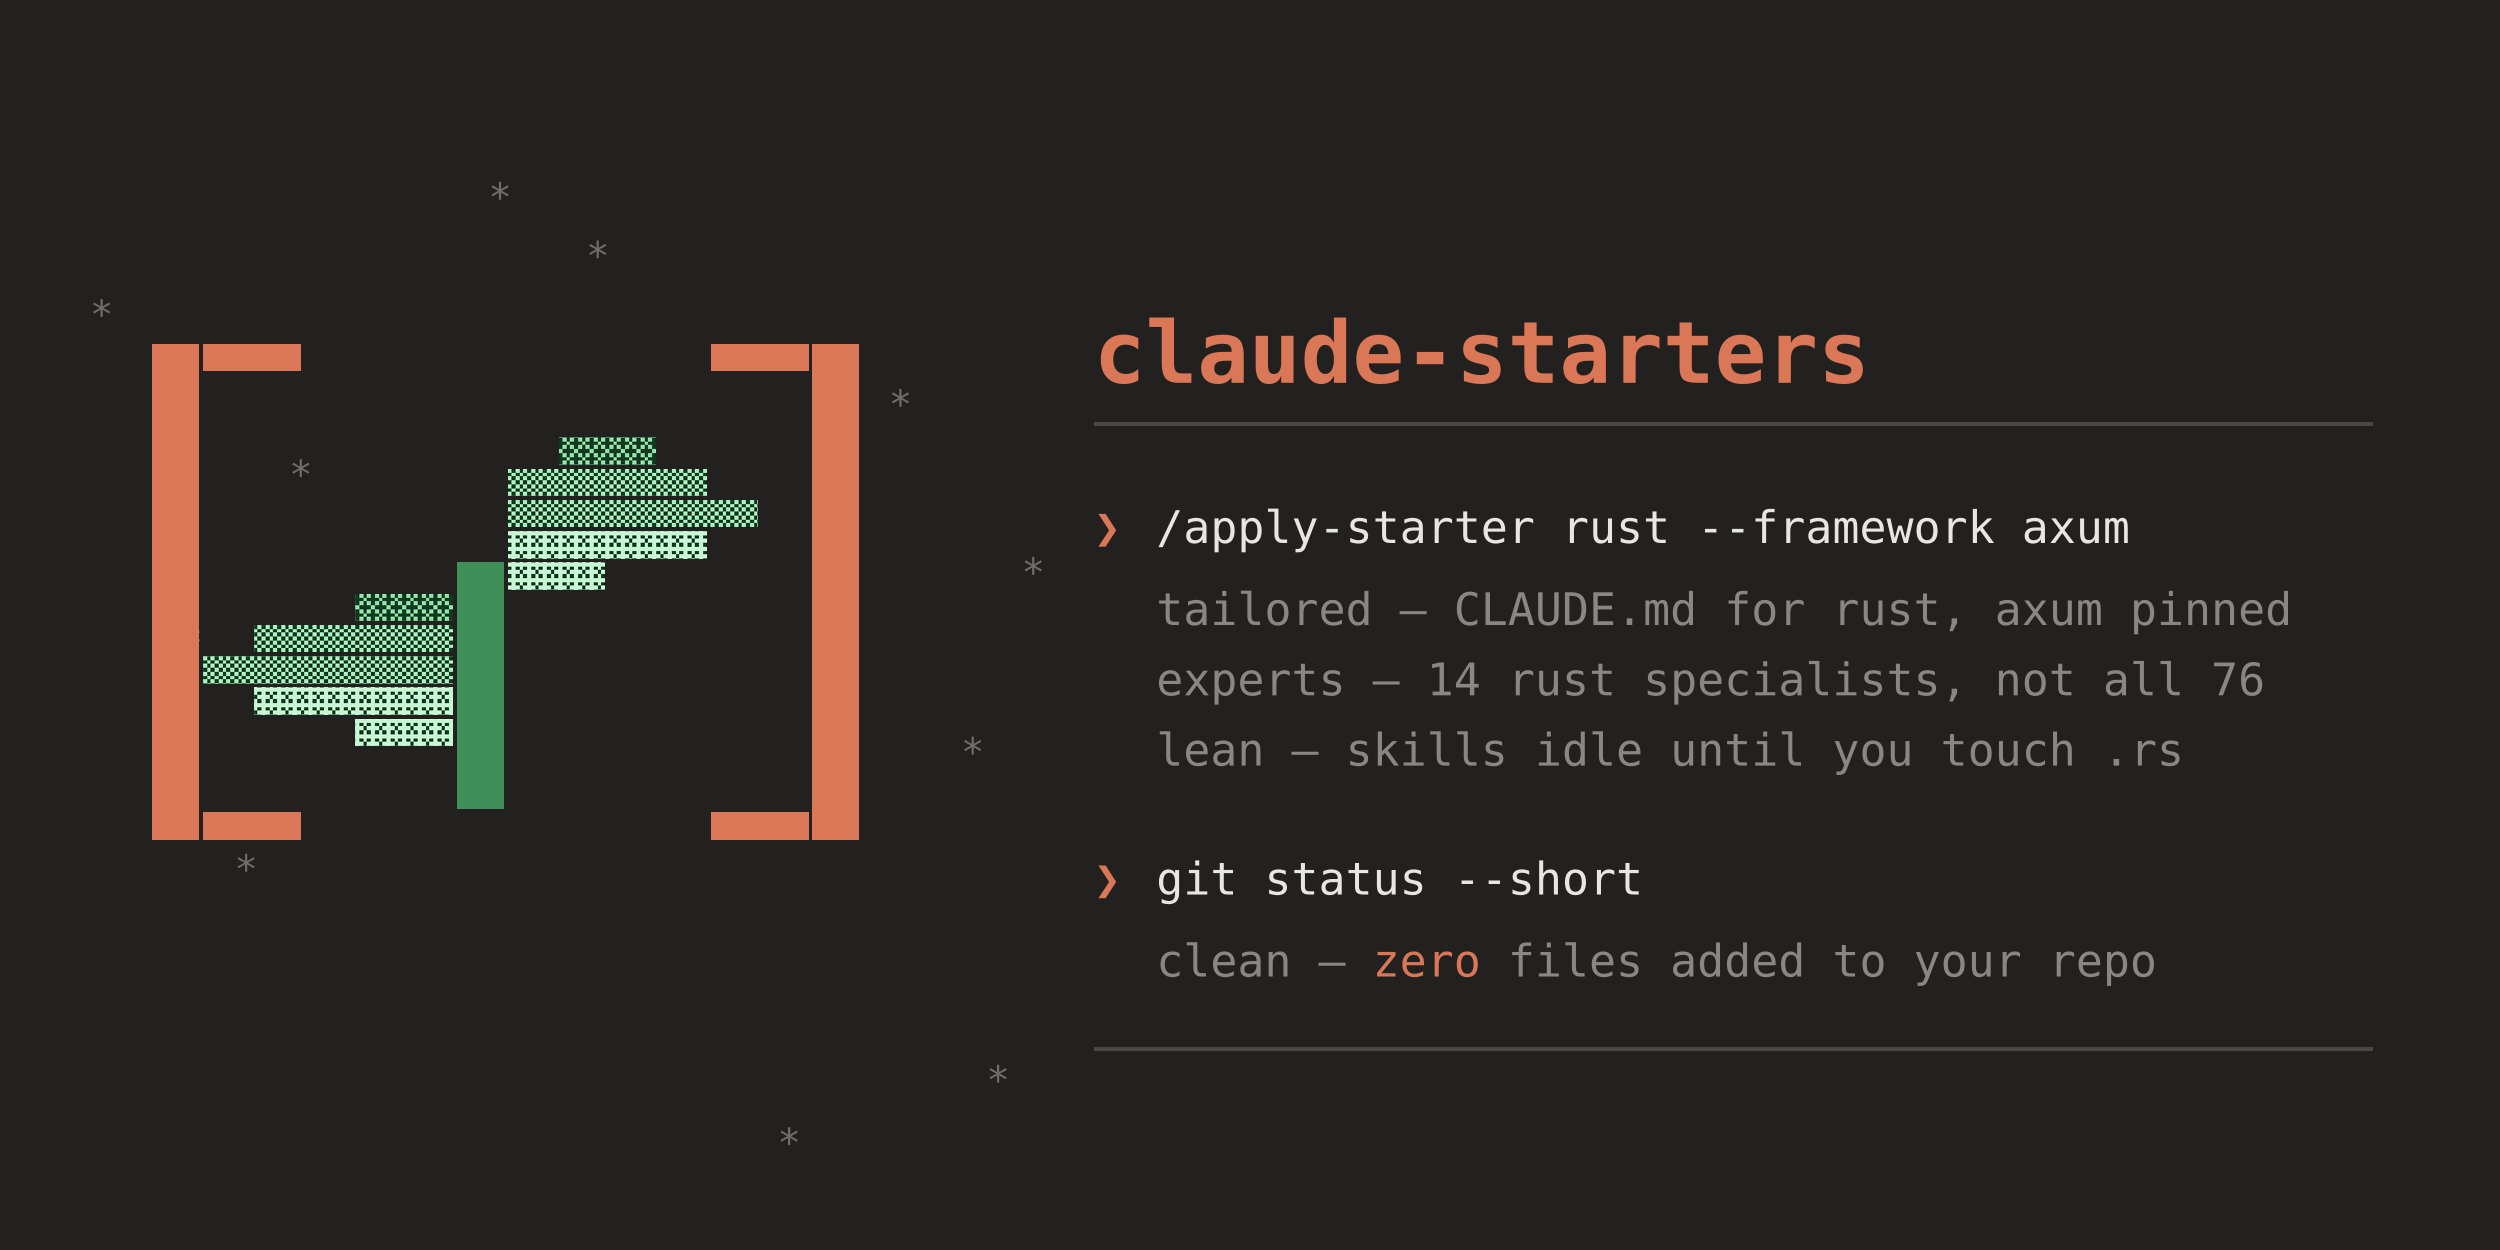
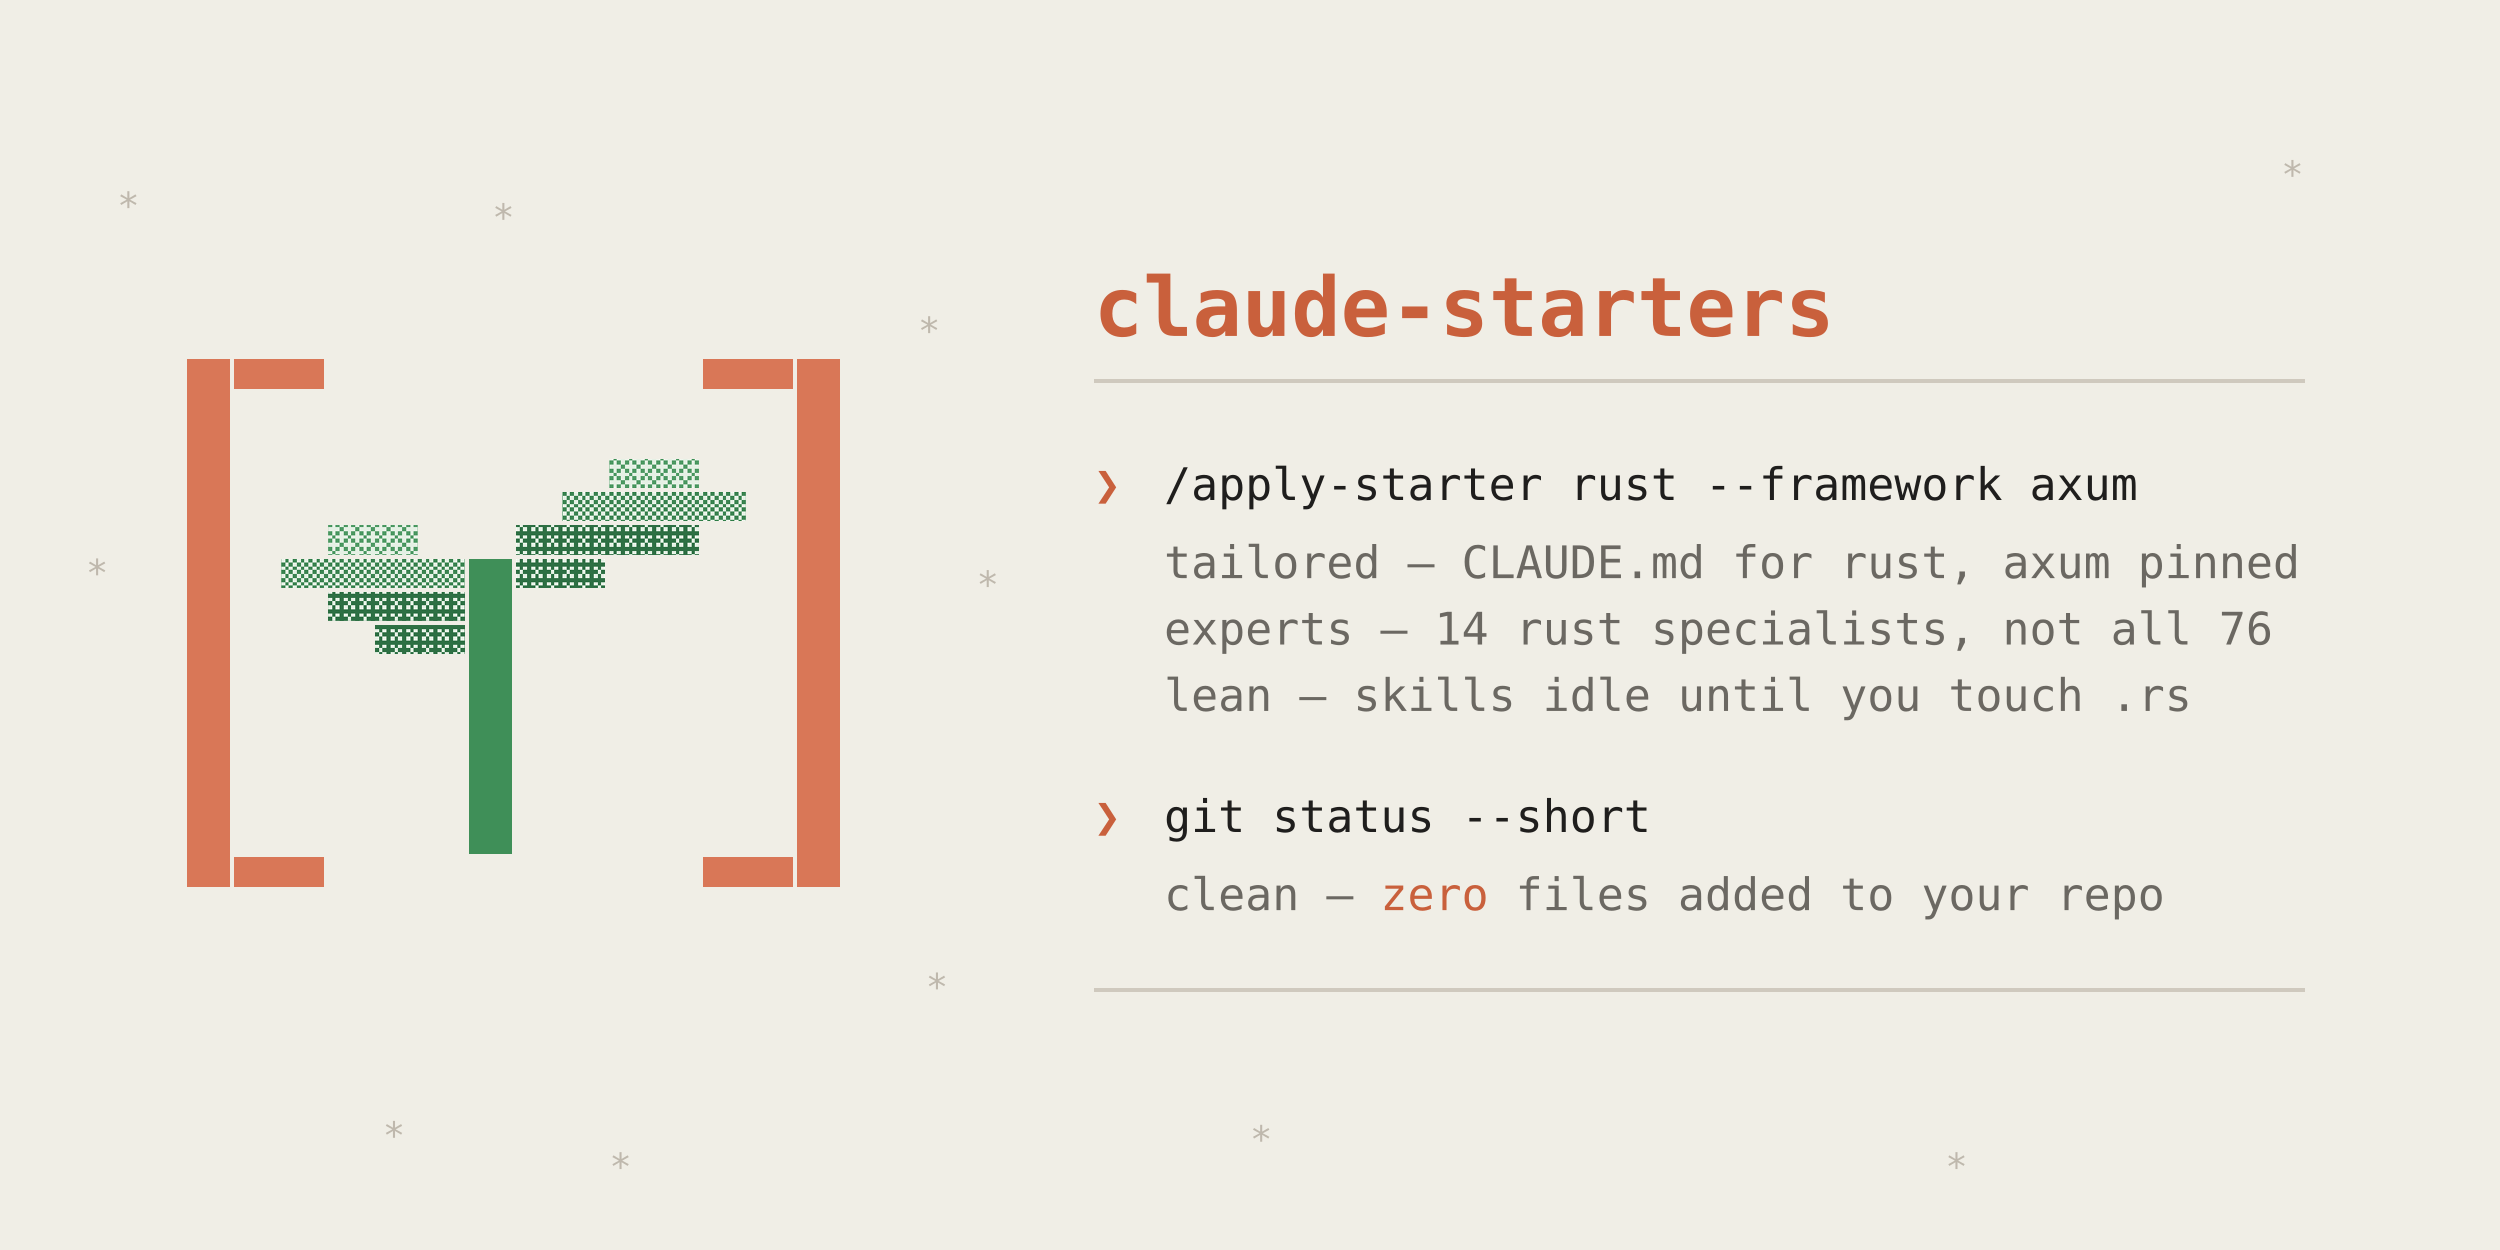
<svg xmlns="http://www.w3.org/2000/svg" viewBox="0 0 1280 640" width="1280" height="640" shape-rendering="crispEdges">
  <defs>
    <pattern id="d35" width="8" height="8" patternUnits="userSpaceOnUse">
-       <rect width="8" height="8" fill="#143A22" />
-       <rect x="0" y="0" width="2" height="2" fill="#8FE0A6" />
-       <rect x="4" y="0" width="2" height="2" fill="#8FE0A6" />
-       <rect x="2" y="2" width="2" height="2" fill="#8FE0A6" />
-       <rect x="0" y="4" width="2" height="2" fill="#8FE0A6" />
-       <rect x="4" y="4" width="2" height="2" fill="#8FE0A6" />
-       <rect x="6" y="6" width="2" height="2" fill="#8FE0A6" />
+       <rect width="8" height="8" fill="#E4F0E4" />
+       <rect x="0" y="0" width="2" height="2" fill="#4E9A64" />
+       <rect x="4" y="0" width="2" height="2" fill="#4E9A64" />
+       <rect x="2" y="2" width="2" height="2" fill="#4E9A64" />
+       <rect x="0" y="4" width="2" height="2" fill="#4E9A64" />
+       <rect x="4" y="4" width="2" height="2" fill="#4E9A64" />
+       <rect x="6" y="6" width="2" height="2" fill="#4E9A64" />
    </pattern>
    <pattern id="d50" width="8" height="8" patternUnits="userSpaceOnUse">
-       <rect width="8" height="8" fill="#143A22" />
-       <rect x="0" y="0" width="2" height="2" fill="#A8ECBB" />
-       <rect x="4" y="0" width="2" height="2" fill="#A8ECBB" />
-       <rect x="2" y="2" width="2" height="2" fill="#A8ECBB" />
-       <rect x="6" y="2" width="2" height="2" fill="#A8ECBB" />
-       <rect x="0" y="4" width="2" height="2" fill="#A8ECBB" />
-       <rect x="4" y="4" width="2" height="2" fill="#A8ECBB" />
-       <rect x="2" y="6" width="2" height="2" fill="#A8ECBB" />
-       <rect x="6" y="6" width="2" height="2" fill="#A8ECBB" />
+       <rect width="8" height="8" fill="#E4F0E4" />
+       <rect x="0" y="0" width="2" height="2" fill="#3C8552" />
+       <rect x="4" y="0" width="2" height="2" fill="#3C8552" />
+       <rect x="2" y="2" width="2" height="2" fill="#3C8552" />
+       <rect x="6" y="2" width="2" height="2" fill="#3C8552" />
+       <rect x="0" y="4" width="2" height="2" fill="#3C8552" />
+       <rect x="4" y="4" width="2" height="2" fill="#3C8552" />
+       <rect x="2" y="6" width="2" height="2" fill="#3C8552" />
+       <rect x="6" y="6" width="2" height="2" fill="#3C8552" />
    </pattern>
    <pattern id="d65" width="8" height="8" patternUnits="userSpaceOnUse">
-       <rect width="8" height="8" fill="#143A22" />
-       <rect x="0" y="0" width="2" height="2" fill="#C6F5D2" />
-       <rect x="2" y="0" width="2" height="2" fill="#C6F5D2" />
-       <rect x="4" y="0" width="2" height="2" fill="#C6F5D2" />
-       <rect x="6" y="0" width="2" height="2" fill="#C6F5D2" />
-       <rect x="2" y="2" width="2" height="2" fill="#C6F5D2" />
-       <rect x="6" y="2" width="2" height="2" fill="#C6F5D2" />
-       <rect x="0" y="4" width="2" height="2" fill="#C6F5D2" />
-       <rect x="4" y="4" width="2" height="2" fill="#C6F5D2" />
-       <rect x="6" y="4" width="2" height="2" fill="#C6F5D2" />
-       <rect x="2" y="6" width="2" height="2" fill="#C6F5D2" />
-       <rect x="6" y="6" width="2" height="2" fill="#C6F5D2" />
+       <rect width="8" height="8" fill="#E4F0E4" />
+       <rect x="0" y="0" width="2" height="2" fill="#2E7044" />
+       <rect x="2" y="0" width="2" height="2" fill="#2E7044" />
+       <rect x="4" y="0" width="2" height="2" fill="#2E7044" />
+       <rect x="6" y="0" width="2" height="2" fill="#2E7044" />
+       <rect x="2" y="2" width="2" height="2" fill="#2E7044" />
+       <rect x="6" y="2" width="2" height="2" fill="#2E7044" />
+       <rect x="0" y="4" width="2" height="2" fill="#2E7044" />
+       <rect x="4" y="4" width="2" height="2" fill="#2E7044" />
+       <rect x="6" y="4" width="2" height="2" fill="#2E7044" />
+       <rect x="2" y="6" width="2" height="2" fill="#2E7044" />
+       <rect x="6" y="6" width="2" height="2" fill="#2E7044" />
    </pattern>
  </defs>
-   <rect width="1280" height="640" fill="#22211F" />
-   <text x="148" y="250" font-family="Menlo, monospace" font-size="20" fill="#8A8681" opacity="0.75">*</text>
-   <text x="455" y="214" font-family="Menlo, monospace" font-size="20" fill="#8A8681" opacity="0.75">*</text>
-   <text x="120" y="452" font-family="Menlo, monospace" font-size="20" fill="#8A8681" opacity="0.75">*</text>
-   <text x="492" y="392" font-family="Menlo, monospace" font-size="20" fill="#8A8681" opacity="0.75">*</text>
-   <text x="300" y="138" font-family="Menlo, monospace" font-size="20" fill="#8A8681" opacity="0.75">*</text>
-   <text x="505" y="560" font-family="Menlo, monospace" font-size="20" fill="#8A8681" opacity="0.75">*</text>
-   <text x="92" y="336" font-family="Menlo, monospace" font-size="20" fill="#8A8681" opacity="0.75">*</text>
-   <text x="398" y="592" font-family="Menlo, monospace" font-size="20" fill="#8A8681" opacity="0.75">*</text>
-   <text x="250" y="108" font-family="Menlo, monospace" font-size="20" fill="#8A8681" opacity="0.75">*</text>
-   <text x="46" y="168" font-family="Menlo, monospace" font-size="20" fill="#8A8681" opacity="0.75">*</text>
-   <text x="523" y="300" font-family="Menlo, monospace" font-size="20" fill="#8A8681" opacity="0.75">*</text>
-   <rect x="78" y="176" width="24" height="254" fill="#D97757" />
-   <rect x="104" y="176" width="50" height="14" fill="#D97757" />
-   <rect x="104" y="416" width="50" height="14" fill="#D97757" />
-   <rect x="416" y="176" width="24" height="254" fill="#D97757" />
-   <rect x="364" y="176" width="50" height="14" fill="#D97757" />
-   <rect x="364" y="416" width="50" height="14" fill="#D97757" />
-   <rect x="234" y="288" width="24" height="126" fill="#3F8F58" />
-   <rect x="286" y="224" width="50" height="14" fill="url(#d35)" />
-   <rect x="260" y="240" width="102" height="14" fill="url(#d50)" />
-   <rect x="260" y="256" width="128" height="14" fill="url(#d50)" />
-   <rect x="260" y="272" width="102" height="14" fill="url(#d65)" />
-   <rect x="260" y="288" width="50" height="14" fill="url(#d65)" />
-   <rect x="182" y="304" width="50" height="14" fill="url(#d35)" />
-   <rect x="130" y="320" width="102" height="14" fill="url(#d50)" />
-   <rect x="104" y="336" width="128" height="14" fill="url(#d50)" />
-   <rect x="130" y="352" width="102" height="14" fill="url(#d65)" />
-   <rect x="182" y="368" width="50" height="14" fill="url(#d65)" />
+   <rect width="1280" height="640" fill="#F0EEE6" />
+   <text x="60" y="112" font-family="Menlo, monospace" font-size="19" fill="#B9B2A6" opacity="0.9">*</text>
+   <text x="252" y="118" font-family="Menlo, monospace" font-size="19" fill="#B9B2A6" opacity="0.9">*</text>
+   <text x="470" y="176" font-family="Menlo, monospace" font-size="19" fill="#B9B2A6" opacity="0.9">*</text>
+   <text x="500" y="306" font-family="Menlo, monospace" font-size="19" fill="#B9B2A6" opacity="0.9">*</text>
+   <text x="44" y="300" font-family="Menlo, monospace" font-size="19" fill="#B9B2A6" opacity="0.9">*</text>
+   <text x="474" y="512" font-family="Menlo, monospace" font-size="19" fill="#B9B2A6" opacity="0.9">*</text>
+   <text x="196" y="588" font-family="Menlo, monospace" font-size="19" fill="#B9B2A6" opacity="0.9">*</text>
+   <text x="640" y="590" font-family="Menlo, monospace" font-size="19" fill="#B9B2A6" opacity="0.9">*</text>
+   <text x="996" y="604" font-family="Menlo, monospace" font-size="19" fill="#B9B2A6" opacity="0.9">*</text>
+   <text x="1168" y="96" font-family="Menlo, monospace" font-size="19" fill="#B9B2A6" opacity="0.9">*</text>
+   <text x="312" y="604" font-family="Menlo, monospace" font-size="19" fill="#B9B2A6" opacity="0.9">*</text>
+   <rect x="96" y="184" width="22" height="270" fill="#D97757" />
+   <rect x="120" y="184" width="46" height="15" fill="#D97757" />
+   <rect x="120" y="439" width="46" height="15" fill="#D97757" />
+   <rect x="408" y="184" width="22" height="270" fill="#D97757" />
+   <rect x="360" y="184" width="46" height="15" fill="#D97757" />
+   <rect x="360" y="439" width="46" height="15" fill="#D97757" />
+   <rect x="240" y="286" width="22" height="151" fill="#3F8F58" />
+   <rect x="312" y="235" width="46" height="15" fill="url(#d35)" />
+   <rect x="288" y="252" width="94" height="15" fill="url(#d50)" />
+   <rect x="264" y="269" width="94" height="15" fill="url(#d65)" />
+   <rect x="264" y="286" width="46" height="15" fill="url(#d65)" />
+   <rect x="168" y="269" width="46" height="15" fill="url(#d35)" />
+   <rect x="144" y="286" width="94" height="15" fill="url(#d50)" />
+   <rect x="168" y="303" width="70" height="15" fill="url(#d65)" />
+   <rect x="192" y="320" width="46" height="15" fill="url(#d65)" />
  <g font-family="Menlo, ui-monospace, monospace">
-     <text x="560" y="196" font-size="44" font-weight="700" fill="#D97757">claude-starters</text>
-     <rect x="560" y="216" width="655" height="2" fill="#4A4744" />
+     <text x="560" y="172" font-size="42" font-weight="700" fill="#C9603C">claude-starters</text>
+     <rect x="560" y="194" width="620" height="2" fill="#CFC9BE" />
    <g font-size="23">
-       <text x="560" y="278" fill="#D97757">❯</text>
-       <text x="592" y="278" fill="#E8E6E1">/apply-starter rust --framework axum</text>
-       <text x="592" y="320" fill="#8A8681">tailored — CLAUDE.md for rust, axum pinned</text>
-       <text x="592" y="356" fill="#8A8681">experts  — 14 rust specialists, not all 76</text>
-       <text x="592" y="392" fill="#8A8681">lean     — skills idle until you touch .rs</text>
-       <text x="560" y="458" fill="#D97757">❯</text>
-       <text x="592" y="458" fill="#E8E6E1">git status --short</text>
-       <text x="592" y="500" fill="#8A8681">clean — <tspan fill="#D97757">zero</tspan> files added to your repo</text>
+       <text x="560" y="256" fill="#C9603C">❯</text>
+       <text x="596" y="256" fill="#1F1E1D">/apply-starter rust --framework axum</text>
+       <text x="596" y="296" fill="#6B6862">tailored — CLAUDE.md for rust, axum pinned</text>
+       <text x="596" y="330" fill="#6B6862">experts  — 14 rust specialists, not all 76</text>
+       <text x="596" y="364" fill="#6B6862">lean     — skills idle until you touch .rs</text>
+       <text x="560" y="426" fill="#C9603C">❯</text>
+       <text x="596" y="426" fill="#1F1E1D">git status --short</text>
+       <text x="596" y="466" fill="#6B6862">clean — <tspan fill="#C9603C">zero</tspan> files added to your repo</text>
    </g>
-     <rect x="560" y="536" width="655" height="2" fill="#4A4744" />
+     <rect x="560" y="506" width="620" height="2" fill="#CFC9BE" />
  </g>
</svg>
